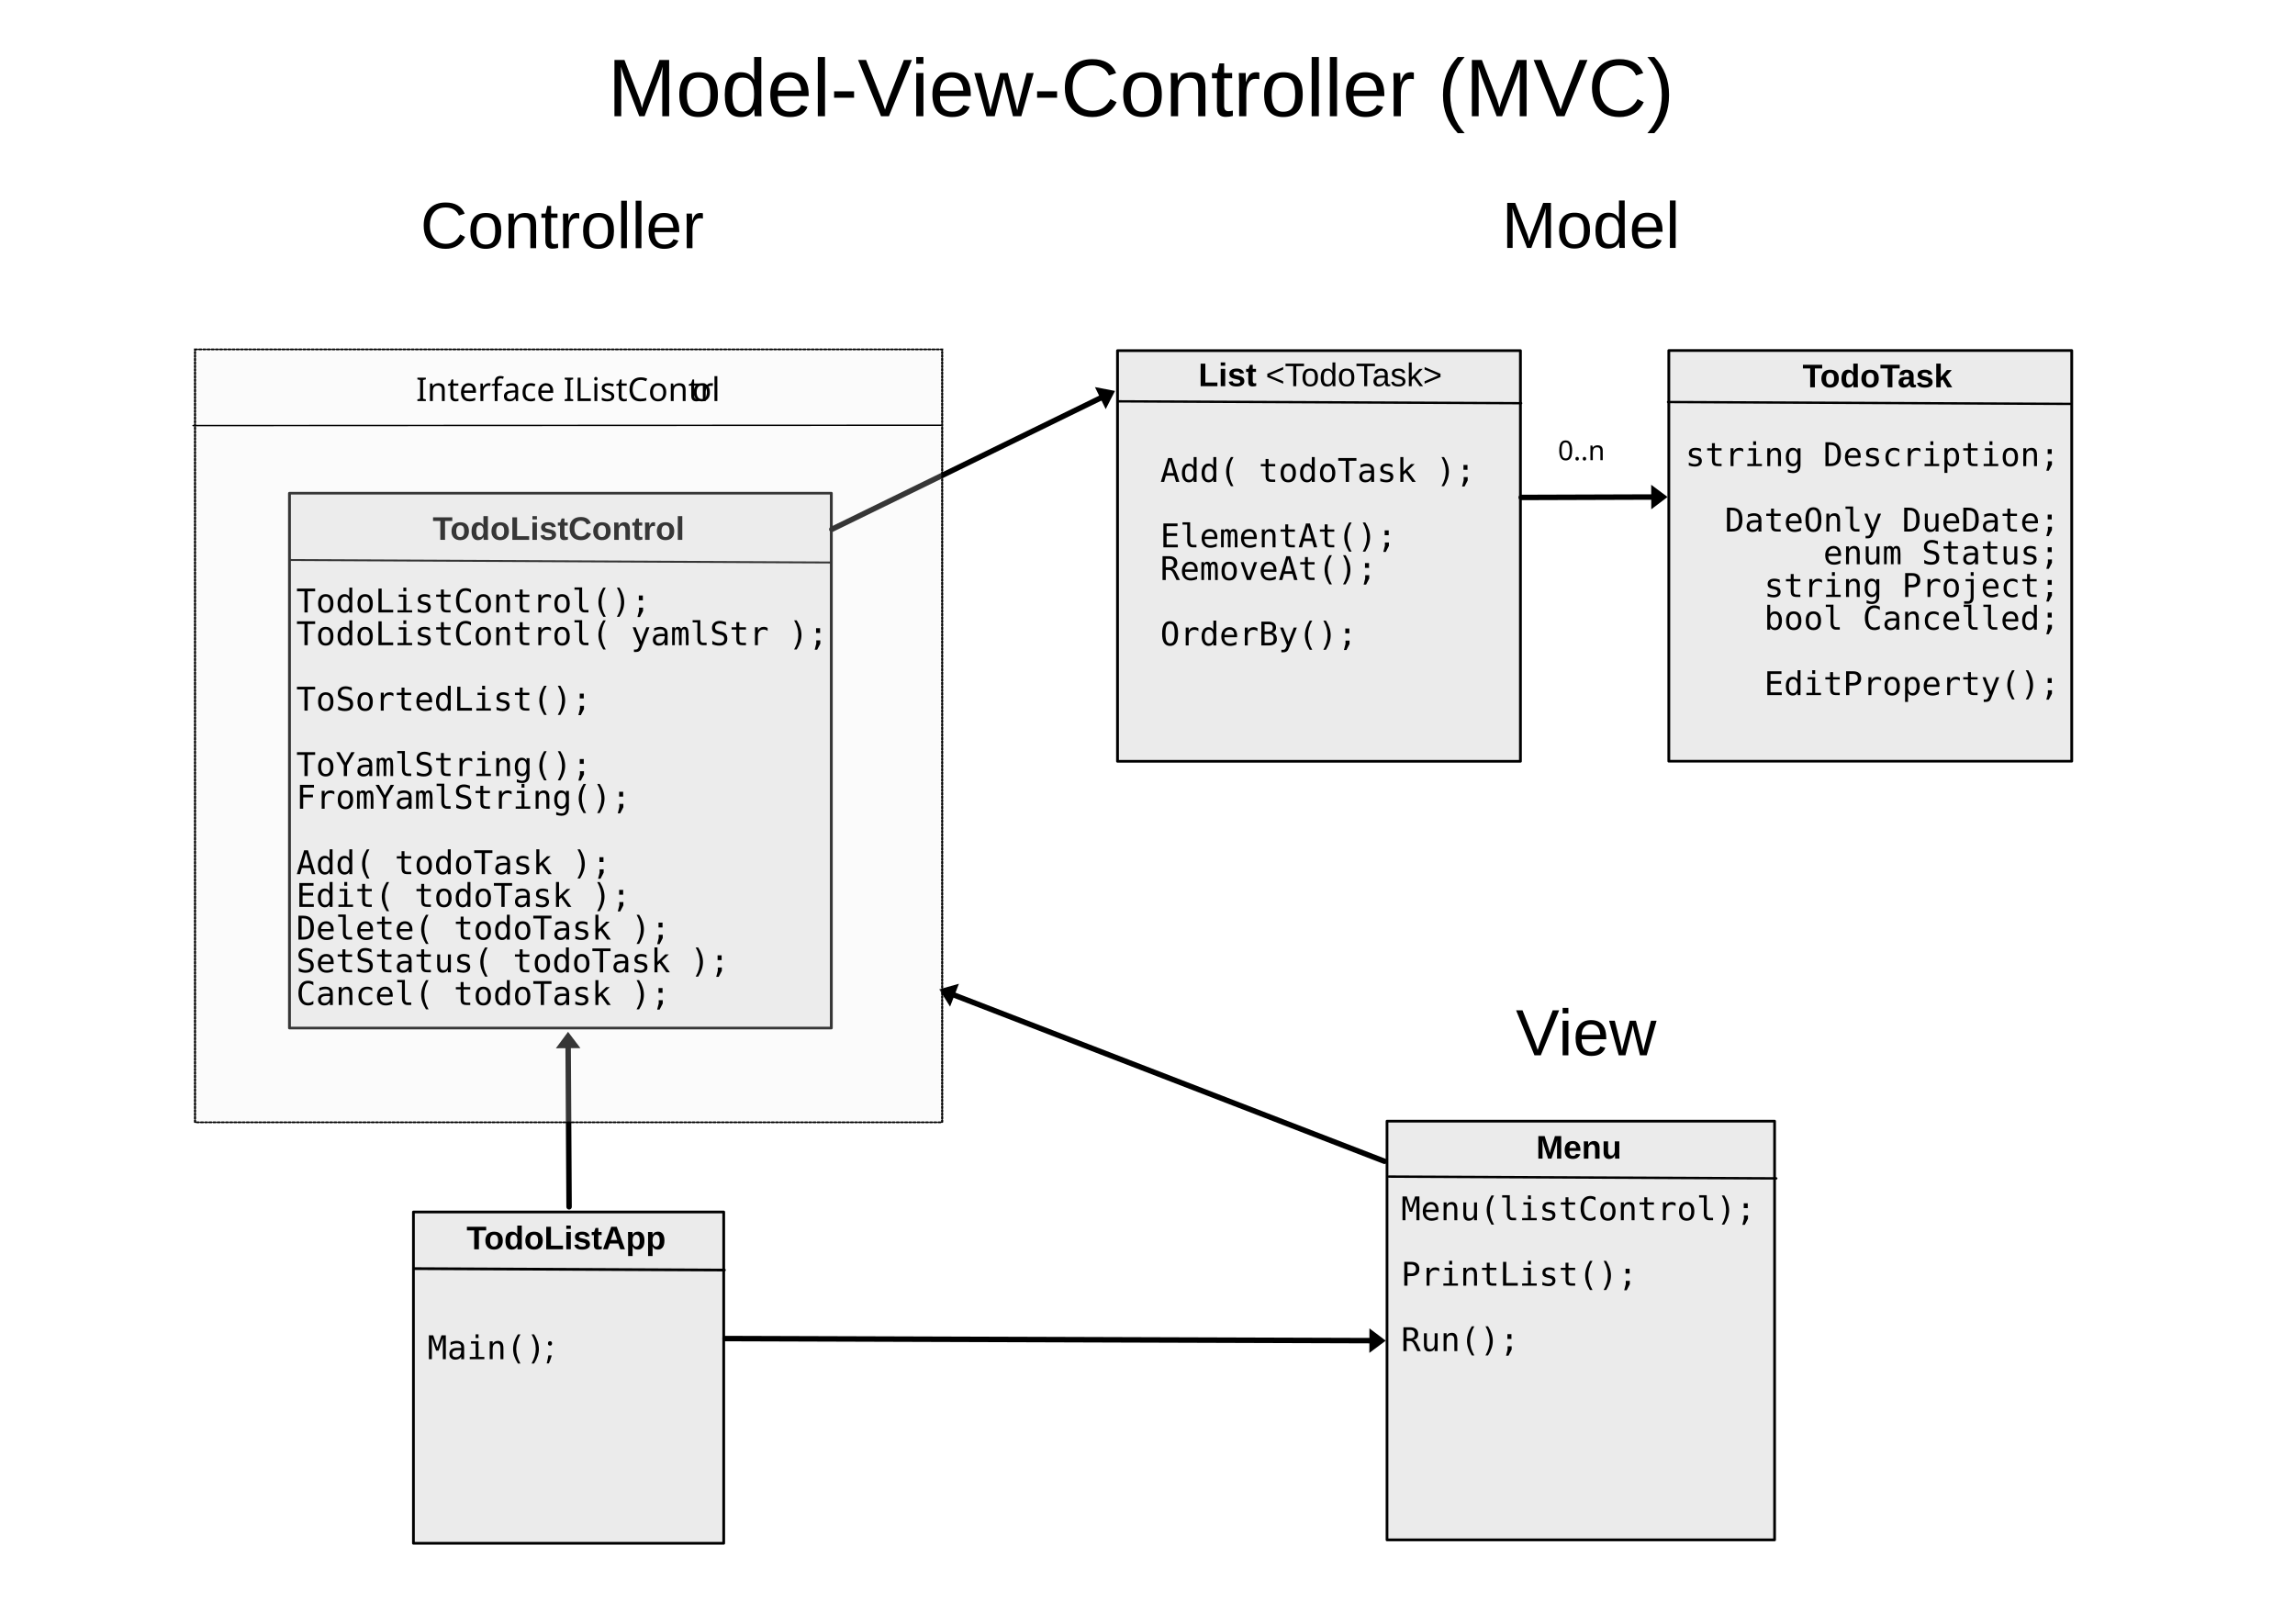
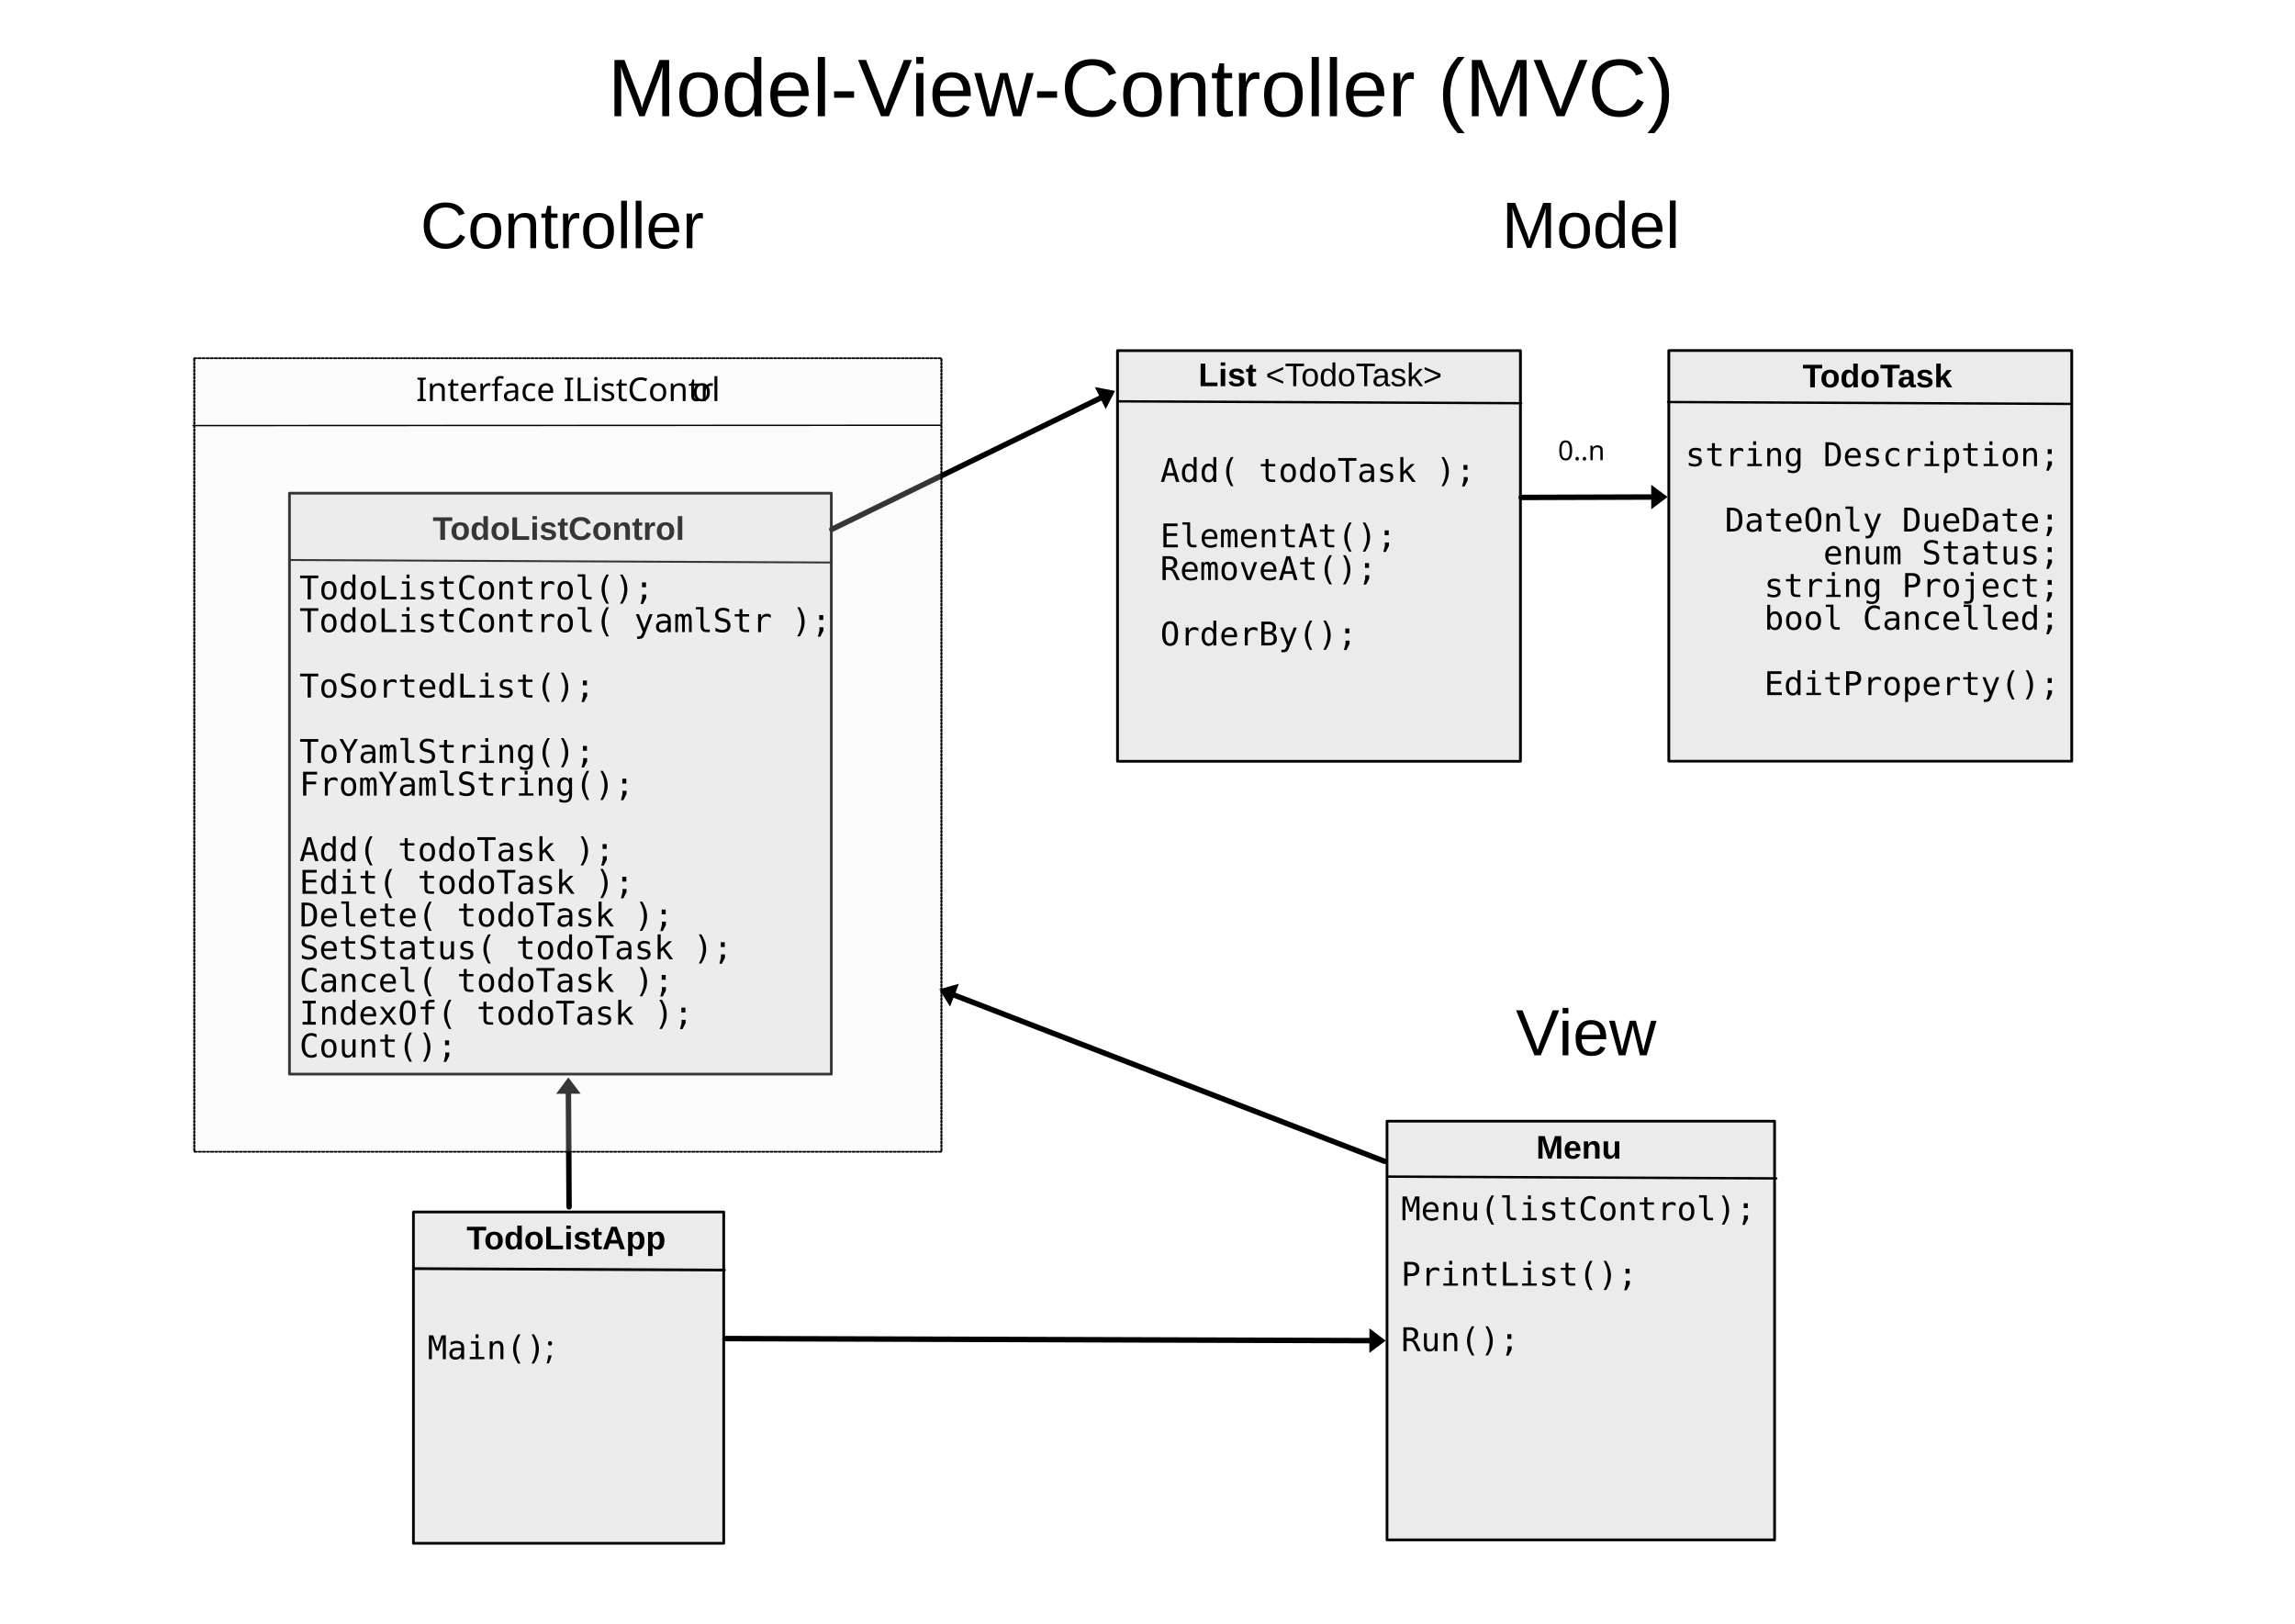
<svg xmlns="http://www.w3.org/2000/svg" width="100%" height="100%" viewBox="0 0 3508 2481" version="1.1" xml:space="preserve" style="fill-rule:evenodd;clip-rule:evenodd;stroke-linecap:round;stroke-linejoin:round;stroke-miterlimit:1.5;">
-   <g transform="matrix(1.74628,0,0,1.61448,-77.2365,175.68)">
-     <rect x="297.607" y="358.115" width="474.288" height="506.366" style="fill:rgb(235,235,235);stroke:black;stroke-width:2.48px;" />
+   <g transform="matrix(1.74628,0,0,1.75348,-77.2365,125.903)">
+     <rect x="297.607" y="358.115" width="474.288" height="506.366" style="fill:rgb(235,235,235);stroke:black;stroke-width:2.38px;" />
  </g>
  <g transform="matrix(1.24907,0,0,1.26391,1748.37,1261.06)">
    <rect x="297.607" y="358.115" width="474.288" height="506.366" style="fill:rgb(235,235,235);stroke:black;stroke-width:3.32px;" />
  </g>
  <g transform="matrix(0.86648,0,0,0.86648,289.267,66.7873)">
    <text x="2137.86px" y="2075.51px" style="font-family:'Menlo-Regular', 'Menlo', monospace;font-size:57.705px;">Menu(listControl);</text>
    <text x="2137.86px" y="2190.91px" style="font-family:'Menlo-Regular', 'Menlo', monospace;font-size:57.705px;">PrintList();</text>
    <text x="2137.86px" y="2306.32px" style="font-family:'Menlo-Regular', 'Menlo', monospace;font-size:57.705px;">Run();</text>
  </g>
  <g transform="matrix(1,0,0,1,-159.33,-1341.64)">
    <text x="801.882px" y="1720.98px" style="font-family:'ArialMT', 'Arial', sans-serif;font-size:100px;">Controller</text>
  </g>
  <g transform="matrix(1.74214,0.00344566,0.00344566,1.00002,-949.355,-304.508)">
    <path d="M797.052,1157.69L1270.68,1159.89" style="fill:none;stroke:black;stroke-width:2.93px;" />
  </g>
  <g transform="matrix(1.24866,0.00115449,0.00115449,1.00001,1126.66,639.78)">
    <path d="M797.052,1157.69L1270.68,1159.89" style="fill:none;stroke:black;stroke-width:3.68px;" />
  </g>
  <g transform="matrix(1,0,0,1,-195.758,-309.723)">
    <text x="857.124px" y="1134.87px" style="font-family:'Arial-BoldMT', 'Arial', sans-serif;font-weight:700;font-size:50px;">T<tspan x="883.955px 914.497px " y="1134.87px 1134.87px ">od</tspan>oListControl</text>
  </g>
  <g transform="matrix(1.29853,0,0,1.23966,1321.71,91.9735)">
    <rect x="297.607" y="358.115" width="474.288" height="506.366" style="fill:rgb(235,235,235);stroke:black;stroke-width:3.28px;" />
  </g>
  <g transform="matrix(1,0,0,1,-279.095,226.19)">
    <text x="2052.58px" y="510.394px" style="font-family:'Menlo-Regular', 'Menlo', monospace;font-size:50px;">Add( todoTask );</text>
    <text x="2052.58px" y="610.394px" style="font-family:'Menlo-Regular', 'Menlo', monospace;font-size:50px;">ElementAt();</text>
    <text x="2052.58px" y="660.394px" style="font-family:'Menlo-Regular', 'Menlo', monospace;font-size:50px;">RemoveAt();</text>
    <text x="2052.58px" y="760.394px" style="font-family:'Menlo-Regular', 'Menlo', monospace;font-size:50px;">OrderBy();</text>
  </g>
  <g transform="matrix(1,0,0,1,1493.74,-1342.05)">
    <text x="801.882px" y="1720.98px" style="font-family:'ArialMT', 'Arial', sans-serif;font-size:100px;">Model</text>
  </g>
  <g transform="matrix(1.299,0.00138821,0.00138821,1.00001,672.419,-545.384)">
    <path d="M797.052,1157.69L1270.68,1159.89" style="fill:none;stroke:black;stroke-width:3.59px;" />
  </g>
  <g transform="matrix(1,0,0,1,974.75,-544.623)">
    <text x="857.124px" y="1134.87px" style="font-family:'Arial-BoldMT', 'Arial', sans-serif;font-weight:700;font-size:50px;">List</text>
    <text x="959.907px" y="1134.87px" style="font-family:'ArialMT', 'Arial', sans-serif;font-size:50px;">&lt;T<tspan x="1014.11px 1041.91px " y="1134.87px 1134.87px ">od</tspan>oT<tspan x="1122.53px 1150.34px " y="1134.87px 1134.87px ">as</tspan>k&gt;</text>
  </g>
  <g transform="matrix(1.29853,0,0,1.23966,2164.41,91.8067)">
    <rect x="297.607" y="358.115" width="474.288" height="506.366" style="fill:rgb(235,235,235);stroke:black;stroke-width:3.28px;" />
  </g>
  <g transform="matrix(1,0,0,1,-264.152,242.576)">
    <text x="2840.35px" y="469.881px" style="font-family:'Menlo-Regular', 'Menlo', monospace;font-size:50px;">string Description;</text>
    <text x="2900.56px" y="569.881px" style="font-family:'Menlo-Regular', 'Menlo', monospace;font-size:50px;">DateOnly DueDate;</text>
    <text x="3051.07px" y="619.881px" style="font-family:'Menlo-Regular', 'Menlo', monospace;font-size:50px;">enum Status;</text>
    <text x="2960.76px" y="669.881px" style="font-family:'Menlo-Regular', 'Menlo', monospace;font-size:50px;">string Project;</text>
    <text x="2960.76px" y="719.881px" style="font-family:'Menlo-Regular', 'Menlo', monospace;font-size:50px;">bool Cancelled;</text>
    <text x="2960.76px" y="819.881px" style="font-family:'Menlo-Regular', 'Menlo', monospace;font-size:50px;">EditProperty();</text>
  </g>
  <g transform="matrix(1.29613,0.00137487,0.00137487,1.00001,1515.55,-544.308)">
    <path d="M797.052,1157.69L1270.68,1159.89" style="fill:none;stroke:black;stroke-width:3.6px;" />
  </g>
  <g transform="matrix(1,0,0,1,1898.15,-542.885)">
    <text x="857.124px" y="1134.87px" style="font-family:'Arial-BoldMT', 'Arial', sans-serif;font-weight:700;font-size:50px;">T<tspan x="883.955px 914.497px " y="1134.87px 1134.87px ">od</tspan>oT<tspan x="1002.41px 1030.22px " y="1134.87px 1134.87px ">as</tspan>k</text>
  </g>
  <g transform="matrix(1,0,0,1,631.591,-104.296)">
    <text x="297.362px" y="281.984px" style="font-family:'ArialMT', 'Arial', sans-serif;font-size:125px;">Model-V<tspan x="760.557px 788.328px " y="281.984px 281.984px ">ie</tspan>w-Controller (MVC)</text>
  </g>
  <g transform="matrix(1,0,0,1,519.533,-698.439)">
    <text x="1797.43px" y="2311.48px" style="font-family:'ArialMT', 'Arial', sans-serif;font-size:100px;">V<tspan x="1862.33px 1884.54px " y="2311.48px 2311.48px ">ie</tspan>w</text>
  </g>
  <g transform="matrix(1,0,0,1,565.092,26.5994)">
    <text x="1782.99px" y="1744.34px" style="font-family:'Arial-BoldMT', 'Arial', sans-serif;font-weight:700;font-size:50px;">Menu</text>
  </g>
  <g transform="matrix(1,0,0,1,334.331,1494.4)">
    <rect x="297.607" y="358.115" width="474.288" height="506.366" style="fill:rgb(235,235,235);stroke:black;stroke-width:4.17px;" />
  </g>
  <g transform="matrix(1,0,0,1,-201.629,-18.602)">
    <text x="855.124px" y="2096.1px" style="font-family:'Menlo-Regular', 'Menlo', monospace;font-size:50px;">Main()</text>
    <text x="1035.74px" y="2096.1px" style="font-family:'Monaco';font-size:50px;">;</text>
  </g>
  <g transform="matrix(1,0,0,1,-163.355,781.369)">
    <path d="M797.052,1157.69L1270.68,1159.89" style="fill:none;stroke:black;stroke-width:4.17px;" />
  </g>
  <g transform="matrix(1,0,0,1,-1069.84,165.176)">
    <text x="1782.99px" y="1744.34px" style="font-family:'Arial-BoldMT', 'Arial', sans-serif;font-weight:700;font-size:50px;">T<tspan x="1809.82px 1840.36px " y="1744.34px 1744.34px ">od</tspan>oListApp</text>
  </g>
  <g transform="matrix(0.757588,0.000778154,0.000778154,0.999998,692.09,196.393)">
    <g transform="matrix(1.31998,-0.00102715,-0.00102715,1,-913.344,-195.683)">
      <path d="M2523.91,740.95L2548.97,759.619L2524.03,778.449L2523.91,740.95Z" />
      <path d="M2325.23,760.337C2325.23,760.337 2474.1,759.86 2528.97,759.683" style="fill:none;stroke:black;stroke-width:8.33px;" />
    </g>
  </g>
  <g transform="matrix(1.4672,-0.713409,0.434347,0.900755,-2134.78,1840.09)">
    <g transform="matrix(0.552118,0.437284,-0.266233,0.89932,1668.54,-721.324)">
      <path d="M1673.66,591.646L1704.35,597.516L1690.12,625.339L1673.66,591.646Z" />
      <path d="M1271.45,809.064C1271.45,809.064 1604.59,646.266 1686.38,606.297" style="fill:none;stroke:black;stroke-width:8.33px;" />
    </g>
  </g>
  <g transform="matrix(2.15548,0.798388,-0.352969,0.935659,-2967.58,-706.638)">
    <g transform="matrix(0.407057,-0.347338,0.153559,0.937736,1316.48,-368.112)">
      <path d="M1465.73,1503.65L1435.65,1512.14L1452.21,1538.64L1465.73,1503.65Z" />
      <path d="M1454.31,1519.34C1563.62,1561.56 2116.21,1774.99 2116.21,1774.99" style="fill:none;stroke:black;stroke-width:8.33px;" />
    </g>
  </g>
-   <g transform="matrix(0.0367537,0.842464,-0.999957,0.00872259,1341.09,-224.709)">
-     <g transform="matrix(0.0103502,-0.999662,1.18654,0.0436116,252.747,1350.43)">
-       <path d="M887.186,1602.03L868.29,1577.14L849.687,1602.25L887.186,1602.03Z" />
-       <path d="M868.407,1597.14C868.77,1659.24 869.854,1844.62 869.854,1844.62" style="fill:none;stroke:black;stroke-width:8.33px;" />
+   <g transform="matrix(0.0354704,0.622976,-0.999962,0.00797345,1344.23,313.559)">
+     <g transform="matrix(0.0127936,-0.999584,1.60447,0.0569133,-520.292,1325.83)">
+       <path d="M887.594,1671.7L868.698,1646.81L850.094,1671.92L887.594,1671.7Z" />
+       <path d="M868.815,1666.81C869.109,1717.06 869.854,1844.62 869.854,1844.62" style="fill:none;stroke:black;stroke-width:8.33px;" />
    </g>
  </g>
  <g transform="matrix(-3.18158,0.0215875,-0.00764027,-1.00002,8908.93,2554.4)">
    <g transform="matrix(-0.314293,-0.00678467,0.00240123,-0.999927,2793.88,2614.65)">
      <path d="M2093.1,2067.88L2118.16,2049.21L2093.22,2030.38L2093.1,2067.88Z" />
      <path d="M2098.16,2049.15C1956.35,2048.69 1108.28,2045.96 1108.28,2045.96" style="fill:none;stroke:black;stroke-width:8.33px;" />
    </g>
  </g>
-   <g transform="matrix(1.37846,0,0,1.14025,-650.352,-467.335)">
-     <rect x="688.049" y="878.209" width="828.501" height="1036.12" style="fill:rgb(235,235,235);fill-opacity:0.23;stroke:black;stroke-width:2.31px;stroke-linejoin:miter;stroke-miterlimit:100;stroke-dasharray:2.31,2.31;" />
+   <g transform="matrix(1.37846,0,0,1.17065,-651.482,-480.566)">
+     <rect x="688.049" y="878.209" width="828.501" height="1036.12" style="fill:rgb(235,235,235);fill-opacity:0.23;stroke:black;stroke-width:2.28px;stroke-linejoin:miter;stroke-miterlimit:100;stroke-dasharray:2.28,2.28;" />
  </g>
-   <g transform="matrix(1,0,0,1,-363.921,-319.498)">
+   <g transform="matrix(1,0,0,1,-359.091,-339.509)">
    <text x="816.703px" y="1255.63px" style="font-family:'Menlo-Regular', 'Menlo', monospace;font-size:50px;">TodoListControl();</text>
    <text x="816.703px" y="1305.63px" style="font-family:'Menlo-Regular', 'Menlo', monospace;font-size:50px;">TodoListControl( yamlStr );</text>
    <text x="816.703px" y="1405.63px" style="font-family:'Menlo-Regular', 'Menlo', monospace;font-size:50px;">ToSortedList();</text>
    <text x="816.703px" y="1505.63px" style="font-family:'Menlo-Regular', 'Menlo', monospace;font-size:50px;">ToYamlString();</text>
    <text x="816.703px" y="1555.63px" style="font-family:'Menlo-Regular', 'Menlo', monospace;font-size:50px;">FromYamlString();</text>
    <text x="816.703px" y="1655.63px" style="font-family:'Menlo-Regular', 'Menlo', monospace;font-size:50px;">Add( todoTask );</text>
    <text x="816.703px" y="1705.63px" style="font-family:'Menlo-Regular', 'Menlo', monospace;font-size:50px;">Edit( todoTask );</text>
    <text x="816.703px" y="1755.63px" style="font-family:'Menlo-Regular', 'Menlo', monospace;font-size:50px;">Delete( todoTask );</text>
    <text x="816.703px" y="1805.63px" style="font-family:'Menlo-Regular', 'Menlo', monospace;font-size:50px;">SetStatus( todoTask );</text>
    <text x="816.703px" y="1855.63px" style="font-family:'Menlo-Regular', 'Menlo', monospace;font-size:50px;">Cancel( todoTask );</text>
+     <text x="816.703px" y="1905.63px" style="font-family:'Menlo-Regular', 'Menlo', monospace;font-size:50px;">IndexOf( todoTask );</text>
+     <text x="816.703px" y="1955.63px" style="font-family:'Menlo-Regular', 'Menlo', monospace;font-size:50px;">Count();</text>
  </g>
  <g transform="matrix(1.49337,-0.000224842,-0.000224842,1,-696.647,-289.069)">
    <path d="M664.535,939.716L1429.77,939.367" style="fill:none;stroke:black;stroke-width:2.13px;" />
  </g>
  <g transform="matrix(1,0,0,1,-89.5503,-283.306)">
    <text x="725.545px" y="896.288px" style="font-family:'Avenir-Book', 'Avenir';font-size:50px;">Interface IListContr<tspan x="1147.14px 1176.8px " y="896.288px 896.288px ">ol</tspan>
    </text>
  </g>
  <g transform="matrix(1,0,0,1,-191.721,215.929)">
    <text x="2573.03px" y="487.448px" style="font-family:'Monaco';font-size:41.667px;">0..n</text>
  </g>
</svg>
